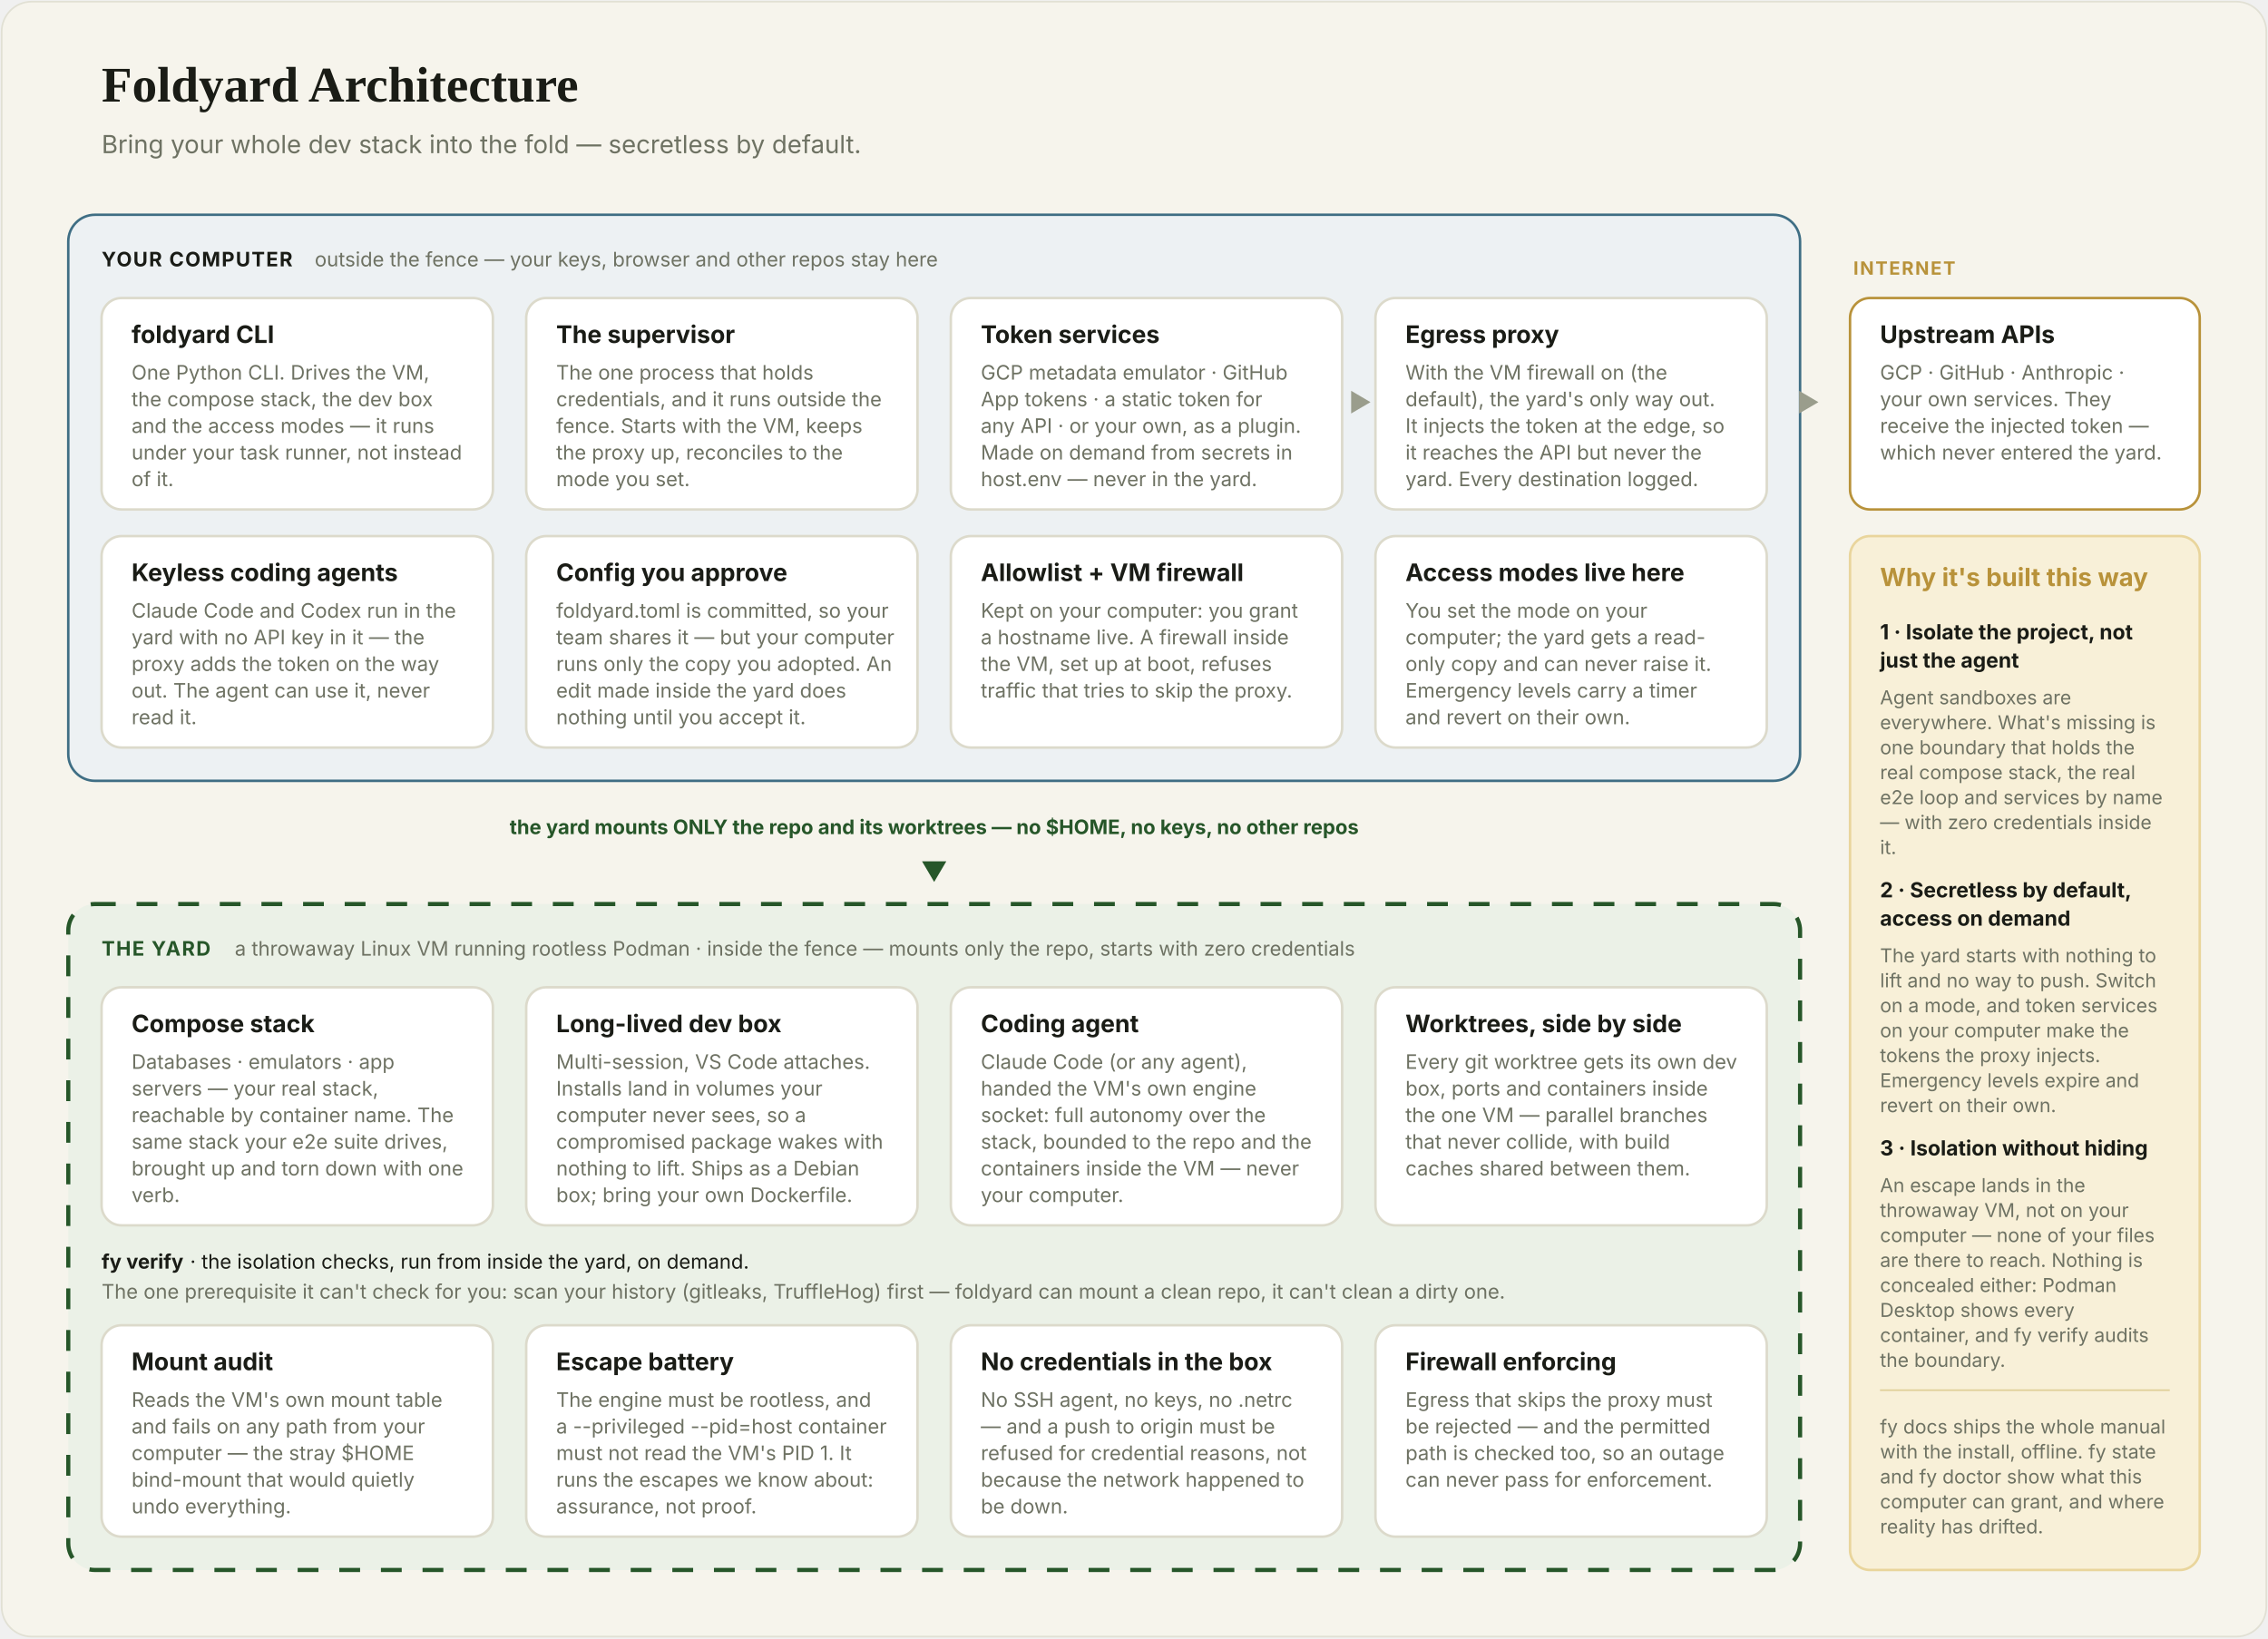
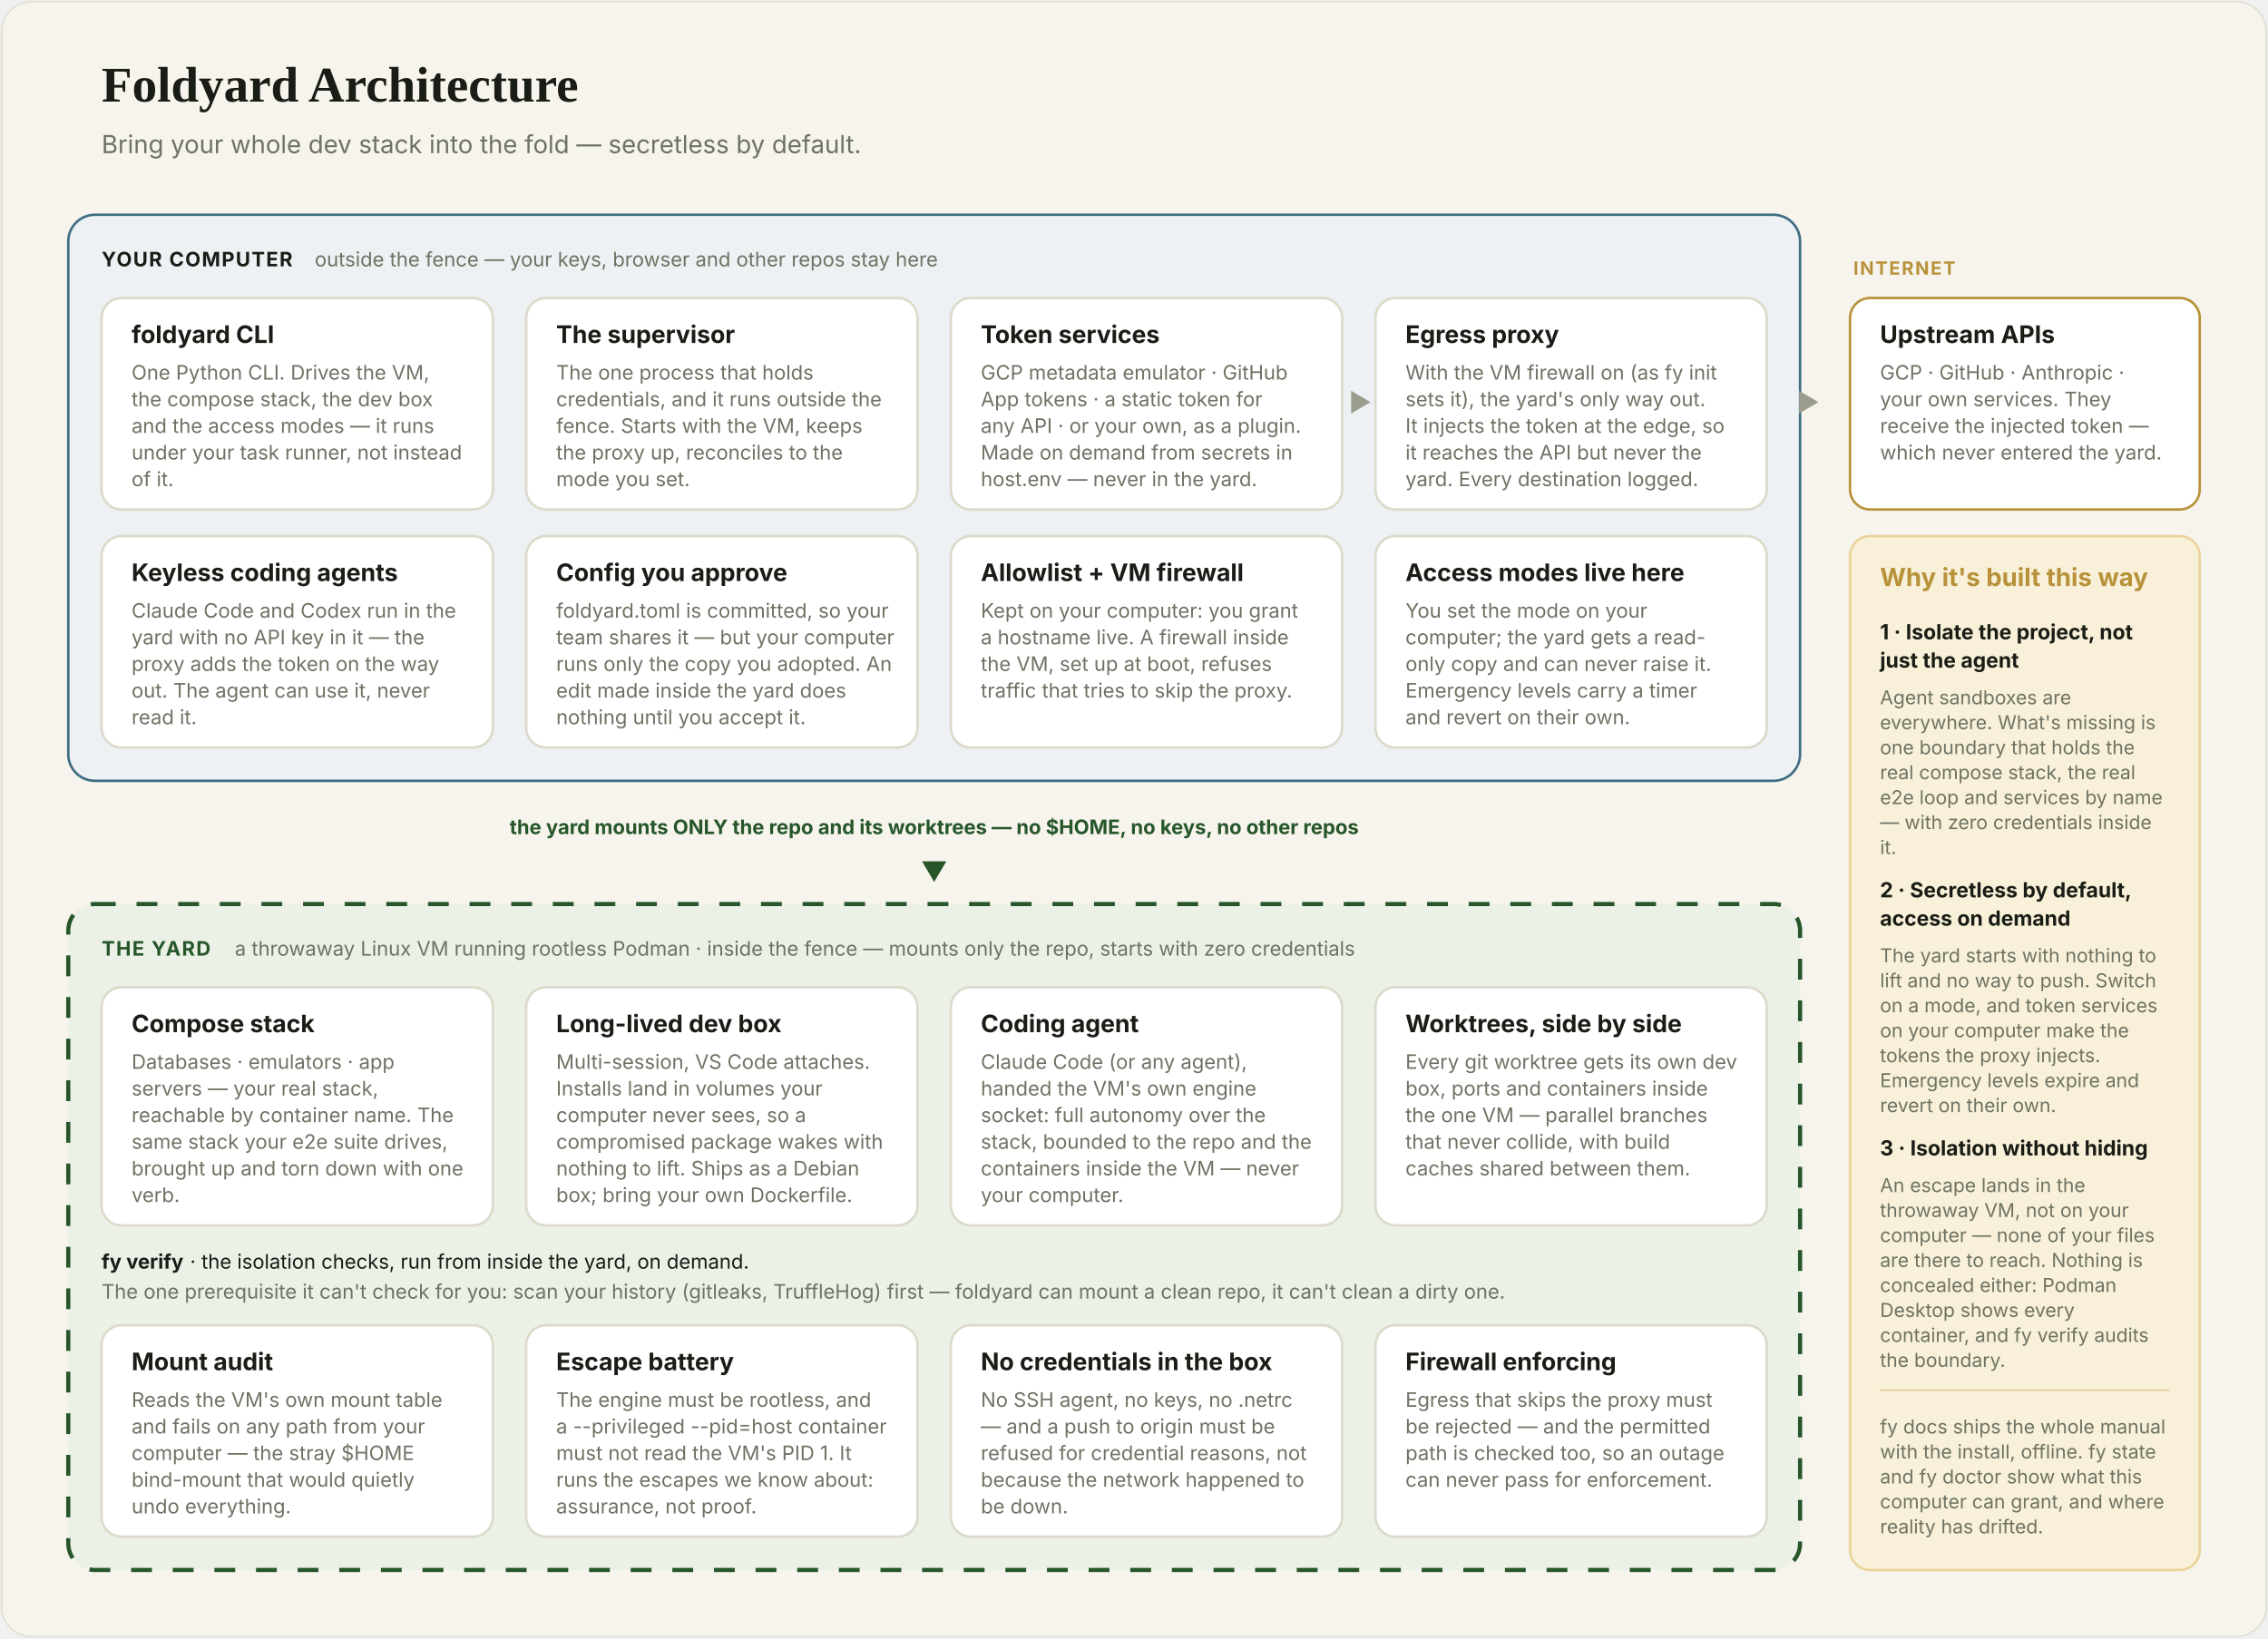
<svg xmlns="http://www.w3.org/2000/svg" width="1362" height="984" viewBox="99 99 1362 984" fill="none">
  <style>
    text { font-family: "Hanken Grotesk", "Inter", system-ui, -apple-system, "Segoe UI", sans-serif;
           fill: #6e7263; }
    .title    { font-family: "Newsreader", Georgia, "Times New Roman", serif;
                font-size: 30px; font-weight: 600; fill: #1a1c16; }
    .tagline  { font-size: 15px; }
    .band     { font-size: 12px; font-weight: 700; fill: #1a1c16; letter-spacing: .06em; }
    .band-yard{ font-size: 12px; font-weight: 700; fill: #265629; letter-spacing: .06em; }
    .band-sub { font-size: 12px; }
    .card-h   { font-size: 14.5px; font-weight: 700; fill: #1a1c16; }
    .body     { font-size: 12px; }
    .note     { font-size: 12px; font-weight: 700; fill: #265629; text-anchor: middle; }
    .arrow    { font-size: 15px; fill: #9a9d8c; }
    .down     { font-size: 16px; fill: #265629; text-anchor: middle; }
    .cap      { font-size: 12px; }
    .cap-b    { font-size: 12px; font-weight: 700; fill: #1a1c16; }
    .col-lbl  { font-size: 11px; font-weight: 700; fill: #b8923a; letter-spacing: .08em; }
    .col-h    { font-size: 15px; font-weight: 700; fill: #b8923a; }
    .idea-h   { font-size: 12.5px; font-weight: 700; fill: #1a1c16; }
    .idea     { font-size: 11.5px; }
    .frame    { fill: #f6f4ec; stroke: #e1e0d4; }
    .card     { fill: #fff; stroke: #dcdacb; stroke-width: 1.5; }
    .fence    { fill: #edf1f3; stroke: #3f6e84; stroke-width: 1.5; }
    .yardfence{ fill: #ebf1e7; stroke: #265629; stroke-width: 2.5; stroke-dasharray: 12.5 12.5; }
    .up-card  { fill: #fff; stroke: #b8923a; stroke-width: 1.5; }
    .panel    { fill: #f8f0d8; stroke: #e9d59c; stroke-width: 1.5; }
    .rule     { stroke: #e0cf9a; stroke-width: 1; }
  </style>
  <rect class="frame" x="100" y="100" width="1360" height="982" rx="18" />
  <text class="title" x="160" y="160">Foldyard Architecture</text>
  <text class="tagline" x="160" y="191">Bring your whole dev stack into the fold — secretless by default.</text>
  <rect class="fence" x="140" y="228" width="1040" height="340" rx="16" />
  <text class="band" x="160" y="259">YOUR COMPUTER</text>
  <text class="band-sub" x="288" y="259">outside the fence — your keys, browser and other repos stay here</text>
  <rect class="card" x="160" y="278" width="235" height="127" rx="12" />
  <text class="card-h" x="178" y="305">foldyard CLI</text>
  <text class="body" x="178" y="327">
    <tspan x="178">One Python CLI. Drives the VM,</tspan>
    <tspan x="178" dy="16">the compose stack, the dev box</tspan>
    <tspan x="178" dy="16">and the access modes — it runs</tspan>
    <tspan x="178" dy="16">under your task runner, not instead</tspan>
    <tspan x="178" dy="16">of it.</tspan>
  </text>
  <rect class="card" x="415" y="278" width="235" height="127" rx="12" />
  <text class="card-h" x="433" y="305">The supervisor</text>
  <text class="body" x="433" y="327">
    <tspan x="433">The one process that holds</tspan>
    <tspan x="433" dy="16">credentials, and it runs outside the</tspan>
    <tspan x="433" dy="16">fence. Starts with the VM, keeps</tspan>
    <tspan x="433" dy="16">the proxy up, reconciles to the</tspan>
    <tspan x="433" dy="16">mode you set.</tspan>
  </text>
  <rect class="card" x="670" y="278" width="235" height="127" rx="12" />
  <text class="card-h" x="688" y="305">Token services</text>
  <text class="body" x="688" y="327">
    <tspan x="688">GCP metadata emulator · GitHub</tspan>
    <tspan x="688" dy="16">App tokens · a static token for</tspan>
    <tspan x="688" dy="16">any API · or your own, as a plugin.</tspan>
    <tspan x="688" dy="16">Made on demand from secrets in</tspan>
    <tspan x="688" dy="16">host.env — never in the yard.</tspan>
  </text>
  <rect class="card" x="925" y="278" width="235" height="127" rx="12" />
  <text class="card-h" x="943" y="305">Egress proxy</text>
  <text class="body" x="943" y="327">
-     <tspan x="943">With the VM firewall on (the</tspan>
-     <tspan x="943" dy="16">default), the yard's only way out.</tspan>
+     <tspan x="943">With the VM firewall on (as fy init</tspan>
+     <tspan x="943" dy="16">sets it), the yard's only way out.</tspan>
    <tspan x="943" dy="16">It injects the token at the edge, so</tspan>
    <tspan x="943" dy="16">it reaches the API but never the</tspan>
    <tspan x="943" dy="16">yard. Every destination logged.</tspan>
  </text>
  <rect class="card" x="160" y="421" width="235" height="127" rx="12" />
  <text class="card-h" x="178" y="448">Keyless coding agents</text>
  <text class="body" x="178" y="470">
    <tspan x="178">Claude Code and Codex run in the</tspan>
    <tspan x="178" dy="16">yard with no API key in it — the</tspan>
    <tspan x="178" dy="16">proxy adds the token on the way</tspan>
    <tspan x="178" dy="16">out. The agent can use it, never</tspan>
    <tspan x="178" dy="16">read it.</tspan>
  </text>
  <rect class="card" x="415" y="421" width="235" height="127" rx="12" />
  <text class="card-h" x="433" y="448">Config you approve</text>
  <text class="body" x="433" y="470">
    <tspan x="433">foldyard.toml is committed, so your</tspan>
    <tspan x="433" dy="16">team shares it — but your computer</tspan>
    <tspan x="433" dy="16">runs only the copy you adopted. An</tspan>
    <tspan x="433" dy="16">edit made inside the yard does</tspan>
    <tspan x="433" dy="16">nothing until you accept it.</tspan>
  </text>
  <rect class="card" x="670" y="421" width="235" height="127" rx="12" />
  <text class="card-h" x="688" y="448">Allowlist + VM firewall</text>
  <text class="body" x="688" y="470">
    <tspan x="688">Kept on your computer: you grant</tspan>
    <tspan x="688" dy="16">a hostname live. A firewall inside</tspan>
    <tspan x="688" dy="16">the VM, set up at boot, refuses</tspan>
    <tspan x="688" dy="16">traffic that tries to skip the proxy.</tspan>
  </text>
  <rect class="card" x="925" y="421" width="235" height="127" rx="12" />
  <text class="card-h" x="943" y="448">Access modes live here</text>
  <text class="body" x="943" y="470">
    <tspan x="943">You set the mode on your</tspan>
    <tspan x="943" dy="16">computer; the yard gets a read-</tspan>
    <tspan x="943" dy="16">only copy and can never raise it.</tspan>
    <tspan x="943" dy="16">Emergency levels carry a timer</tspan>
    <tspan x="943" dy="16">and revert on their own.</tspan>
  </text>
  <rect class="yardfence" x="140" y="642" width="1040" height="400" rx="16" />
  <text class="band-yard" x="160" y="673">THE YARD</text>
  <text class="band-sub" x="240" y="673">a throwaway Linux VM running rootless Podman · inside the fence — mounts only the repo, starts with zero credentials</text>
  <rect class="card" x="160" y="692" width="235" height="143" rx="12" />
  <text class="card-h" x="178" y="719">Compose stack</text>
  <text class="body" x="178" y="741">
    <tspan x="178">Databases · emulators · app</tspan>
    <tspan x="178" dy="16">servers — your real stack,</tspan>
    <tspan x="178" dy="16">reachable by container name. The</tspan>
    <tspan x="178" dy="16">same stack your e2e suite drives,</tspan>
    <tspan x="178" dy="16">brought up and torn down with one</tspan>
    <tspan x="178" dy="16">verb.</tspan>
  </text>
  <rect class="card" x="415" y="692" width="235" height="143" rx="12" />
  <text class="card-h" x="433" y="719">Long-lived dev box</text>
  <text class="body" x="433" y="741">
    <tspan x="433">Multi-session, VS Code attaches.</tspan>
    <tspan x="433" dy="16">Installs land in volumes your</tspan>
    <tspan x="433" dy="16">computer never sees, so a</tspan>
    <tspan x="433" dy="16">compromised package wakes with</tspan>
    <tspan x="433" dy="16">nothing to lift. Ships as a Debian</tspan>
    <tspan x="433" dy="16">box; bring your own Dockerfile.</tspan>
  </text>
  <rect class="card" x="670" y="692" width="235" height="143" rx="12" />
  <text class="card-h" x="688" y="719">Coding agent</text>
  <text class="body" x="688" y="741">
    <tspan x="688">Claude Code (or any agent),</tspan>
    <tspan x="688" dy="16">handed the VM's own engine</tspan>
    <tspan x="688" dy="16">socket: full autonomy over the</tspan>
    <tspan x="688" dy="16">stack, bounded to the repo and the</tspan>
    <tspan x="688" dy="16">containers inside the VM — never</tspan>
    <tspan x="688" dy="16">your computer.</tspan>
  </text>
  <rect class="card" x="925" y="692" width="235" height="143" rx="12" />
  <text class="card-h" x="943" y="719">Worktrees, side by side</text>
  <text class="body" x="943" y="741">
    <tspan x="943">Every git worktree gets its own dev</tspan>
    <tspan x="943" dy="16">box, ports and containers inside</tspan>
    <tspan x="943" dy="16">the one VM — parallel branches</tspan>
    <tspan x="943" dy="16">that never collide, with build</tspan>
    <tspan x="943" dy="16">caches shared between them.</tspan>
  </text>
  <text class="cap-b" x="160" y="861">fy verify<tspan class="cap" dx="4" style="font-weight:400">· the isolation checks, run from inside the yard, on demand.</tspan>
  </text>
  <text class="cap" x="160" y="879">The one prerequisite it can't check for you: scan your history (gitleaks, TruffleHog) first — foldyard can mount a clean repo, it can't clean a dirty one.</text>
  <rect class="card" x="160" y="895" width="235" height="127" rx="12" />
  <text class="card-h" x="178" y="922">Mount audit</text>
  <text class="body" x="178" y="944">
    <tspan x="178">Reads the VM's own mount table</tspan>
    <tspan x="178" dy="16">and fails on any path from your</tspan>
    <tspan x="178" dy="16">computer — the stray $HOME</tspan>
    <tspan x="178" dy="16">bind-mount that would quietly</tspan>
    <tspan x="178" dy="16">undo everything.</tspan>
  </text>
  <rect class="card" x="415" y="895" width="235" height="127" rx="12" />
  <text class="card-h" x="433" y="922">Escape battery</text>
  <text class="body" x="433" y="944">
    <tspan x="433">The engine must be rootless, and</tspan>
    <tspan x="433" dy="16">a --privileged --pid=host container</tspan>
    <tspan x="433" dy="16">must not read the VM's PID 1. It</tspan>
    <tspan x="433" dy="16">runs the escapes we know about:</tspan>
    <tspan x="433" dy="16">assurance, not proof.</tspan>
  </text>
  <rect class="card" x="670" y="895" width="235" height="127" rx="12" />
  <text class="card-h" x="688" y="922">No credentials in the box</text>
  <text class="body" x="688" y="944">
    <tspan x="688">No SSH agent, no keys, no .netrc</tspan>
    <tspan x="688" dy="16">— and a push to origin must be</tspan>
    <tspan x="688" dy="16">refused for credential reasons, not</tspan>
    <tspan x="688" dy="16">because the network happened to</tspan>
    <tspan x="688" dy="16">be down.</tspan>
  </text>
  <rect class="card" x="925" y="895" width="235" height="127" rx="12" />
  <text class="card-h" x="943" y="922">Firewall enforcing</text>
  <text class="body" x="943" y="944">
    <tspan x="943">Egress that skips the proxy must</tspan>
    <tspan x="943" dy="16">be rejected — and the permitted</tspan>
    <tspan x="943" dy="16">path is checked too, so an outage</tspan>
    <tspan x="943" dy="16">can never pass for enforcement.</tspan>
  </text>
  <text class="arrow" x="909" y="346">▶</text>
  <text class="arrow" x="1178" y="346">▶</text>
  <text class="note" x="660" y="600">the yard mounts ONLY the repo and its worktrees — no $HOME, no keys, no other repos</text>
  <text class="down" x="660" y="628">▼</text>
  <text class="col-lbl" x="1212" y="264">INTERNET</text>
  <rect class="up-card" x="1210" y="278" width="210" height="127" rx="12" />
  <text class="card-h" x="1228" y="305">Upstream APIs</text>
  <text class="body" x="1228" y="327">
    <tspan x="1228">GCP · GitHub · Anthropic ·</tspan>
    <tspan x="1228" dy="16">your own services. They</tspan>
    <tspan x="1228" dy="16">receive the injected token —</tspan>
    <tspan x="1228" dy="16">which never entered the yard.</tspan>
  </text>
  <rect class="panel" x="1210" y="421" width="210" height="621" rx="12" />
  <text class="col-h" x="1228" y="451">Why it's built this way</text>
  <text class="idea-h" x="1228" y="483">
    <tspan x="1228">1 · Isolate the project, not</tspan>
    <tspan x="1228" dy="17">just the agent</tspan>
  </text>
  <text class="idea" x="1228" y="522">
    <tspan x="1228">Agent sandboxes are</tspan>
    <tspan x="1228" dy="15">everywhere. What's missing is</tspan>
    <tspan x="1228" dy="15">one boundary that holds the</tspan>
    <tspan x="1228" dy="15">real compose stack, the real</tspan>
    <tspan x="1228" dy="15">e2e loop and services by name</tspan>
    <tspan x="1228" dy="15">— with zero credentials inside</tspan>
    <tspan x="1228" dy="15">it.</tspan>
  </text>
  <text class="idea-h" x="1228" y="638">
    <tspan x="1228">2 · Secretless by default,</tspan>
    <tspan x="1228" dy="17">access on demand</tspan>
  </text>
  <text class="idea" x="1228" y="677">
    <tspan x="1228">The yard starts with nothing to</tspan>
    <tspan x="1228" dy="15">lift and no way to push. Switch</tspan>
    <tspan x="1228" dy="15">on a mode, and token services</tspan>
    <tspan x="1228" dy="15">on your computer make the</tspan>
    <tspan x="1228" dy="15">tokens the proxy injects.</tspan>
    <tspan x="1228" dy="15">Emergency levels expire and</tspan>
    <tspan x="1228" dy="15">revert on their own.</tspan>
  </text>
  <text class="idea-h" x="1228" y="793">
    <tspan x="1228">3 · Isolation without hiding</tspan>
  </text>
  <text class="idea" x="1228" y="815">
    <tspan x="1228">An escape lands in the</tspan>
    <tspan x="1228" dy="15">throwaway VM, not on your</tspan>
    <tspan x="1228" dy="15">computer — none of your files</tspan>
    <tspan x="1228" dy="15">are there to reach. Nothing is</tspan>
    <tspan x="1228" dy="15">concealed either: Podman</tspan>
    <tspan x="1228" dy="15">Desktop shows every</tspan>
    <tspan x="1228" dy="15">container, and fy verify audits</tspan>
    <tspan x="1228" dy="15">the boundary.</tspan>
  </text>
  <line class="rule" x1="1228" y1="934" x2="1402" y2="934" />
  <text class="idea" x="1228" y="960">
    <tspan x="1228">fy docs ships the whole manual</tspan>
    <tspan x="1228" dy="15">with the install, offline. fy state</tspan>
    <tspan x="1228" dy="15">and fy doctor show what this</tspan>
    <tspan x="1228" dy="15">computer can grant, and where</tspan>
    <tspan x="1228" dy="15">reality has drifted.</tspan>
  </text>
</svg>
